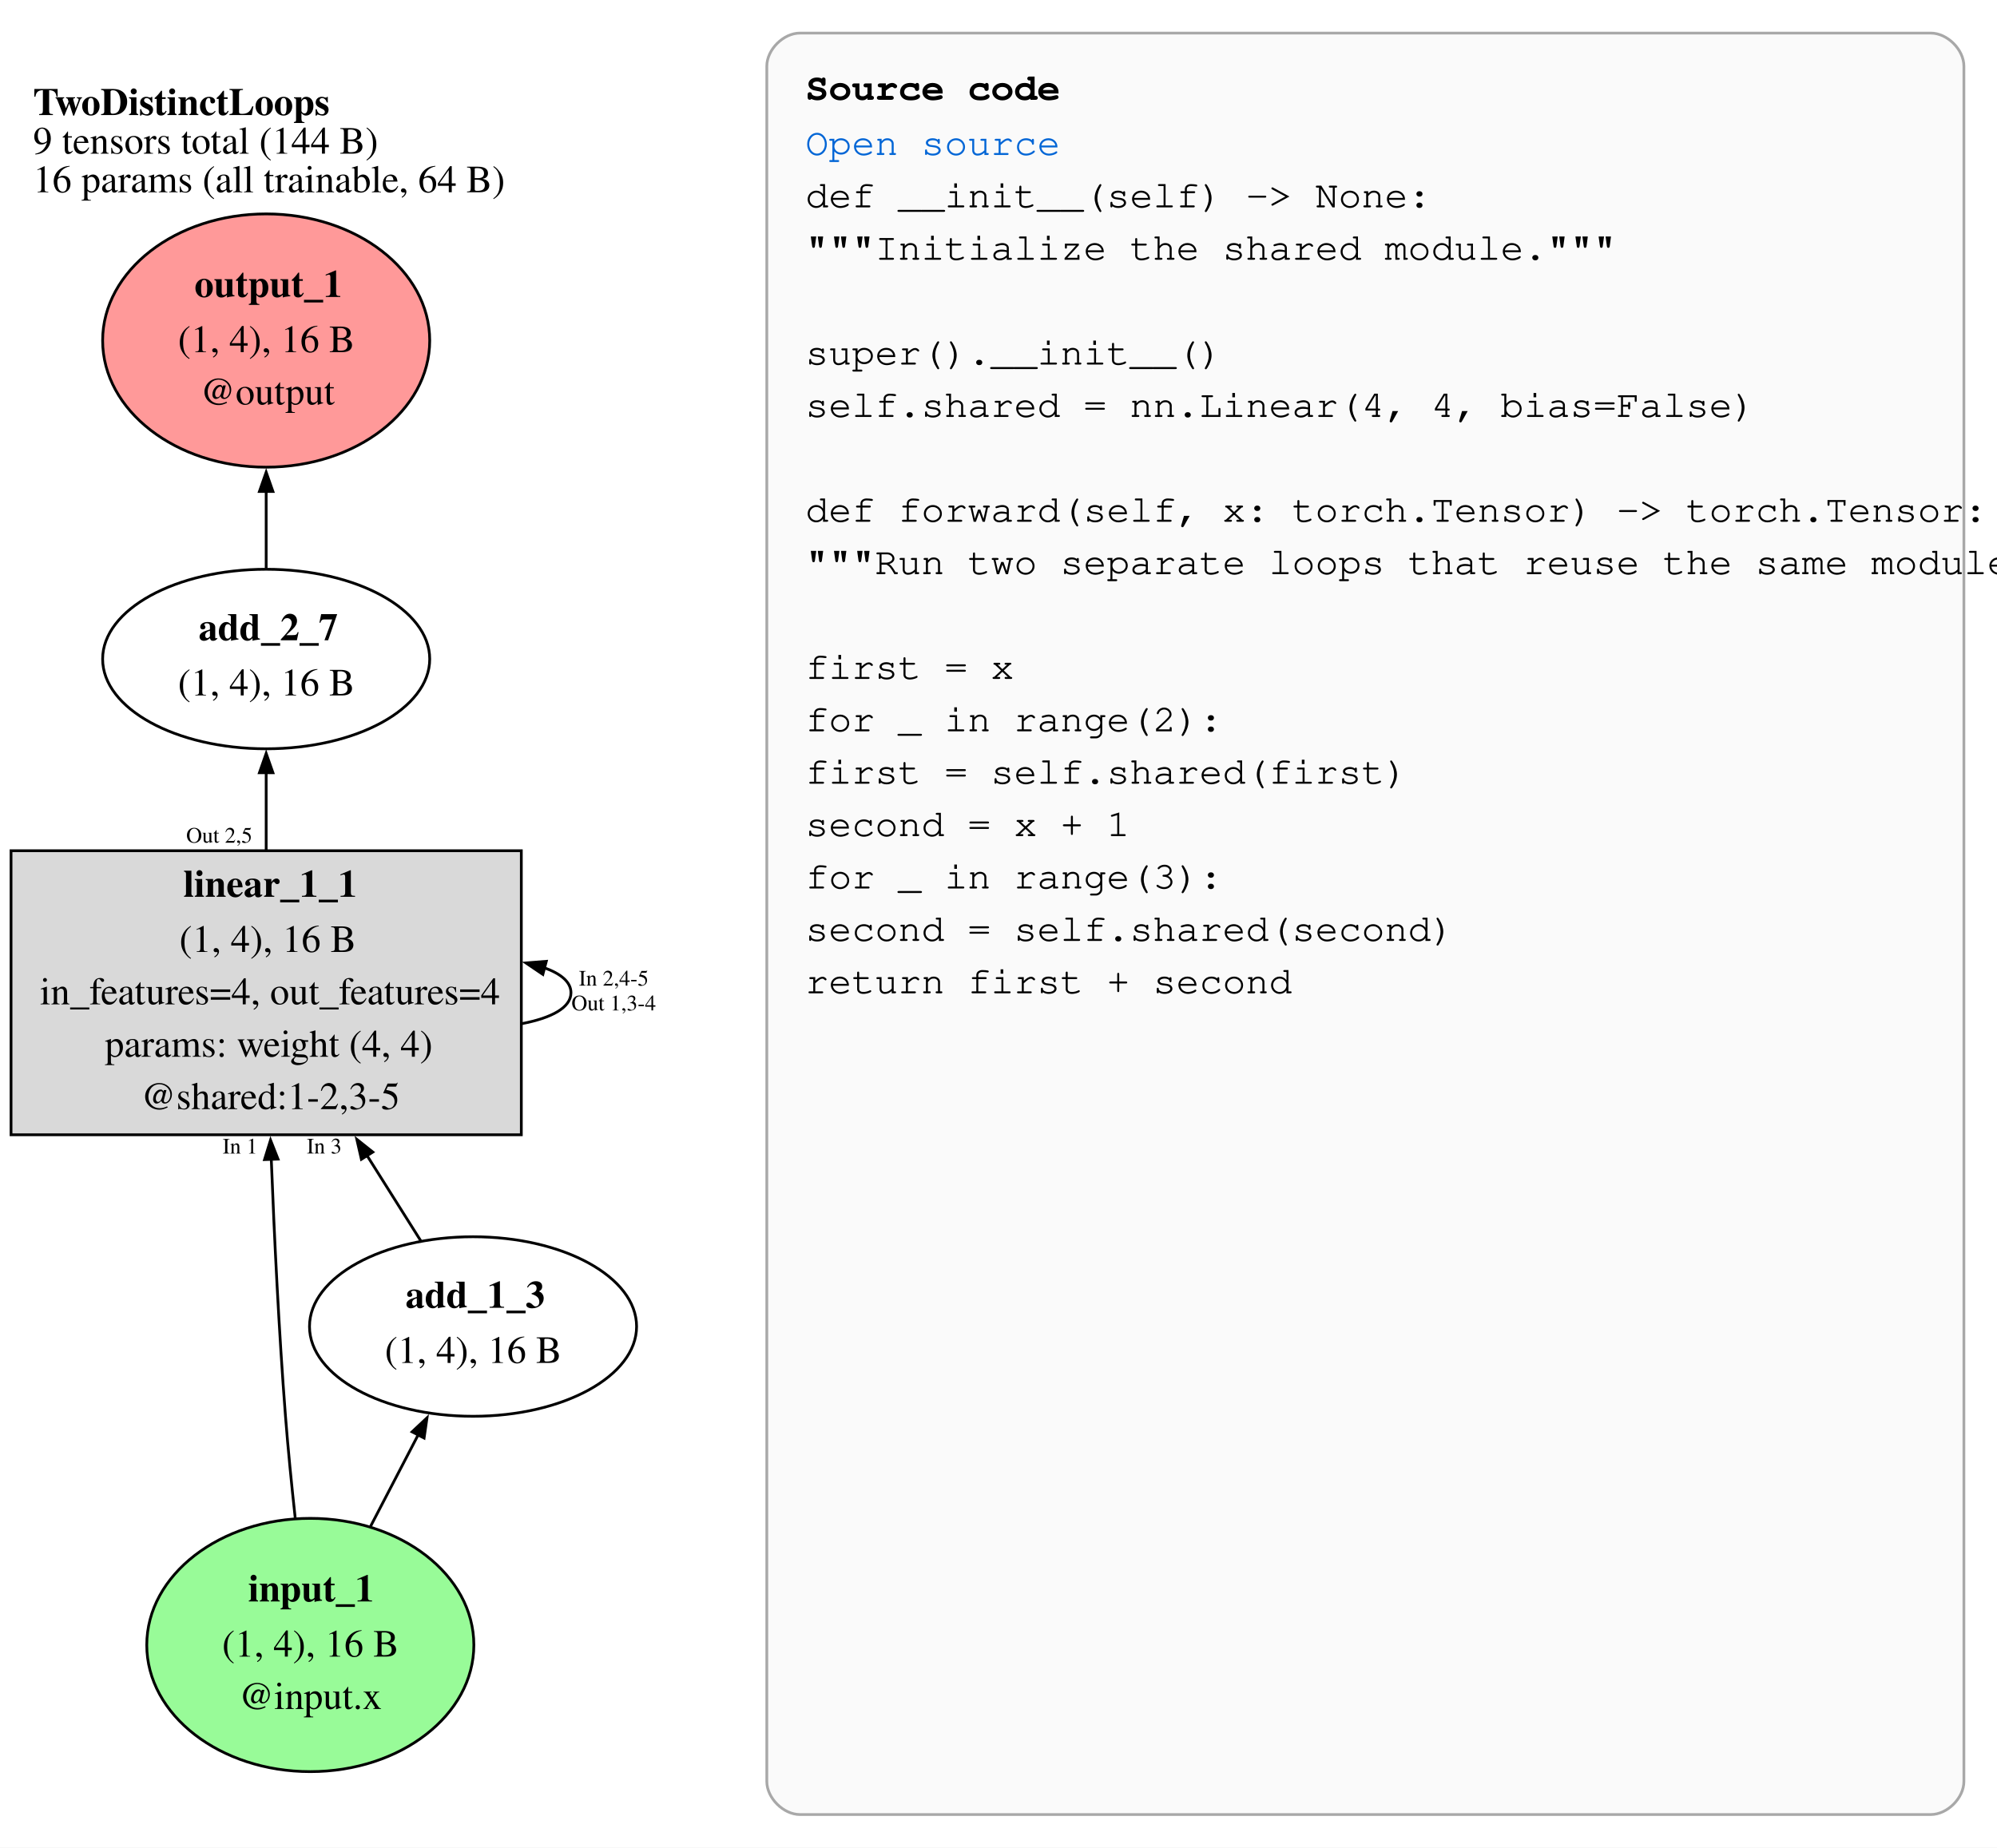
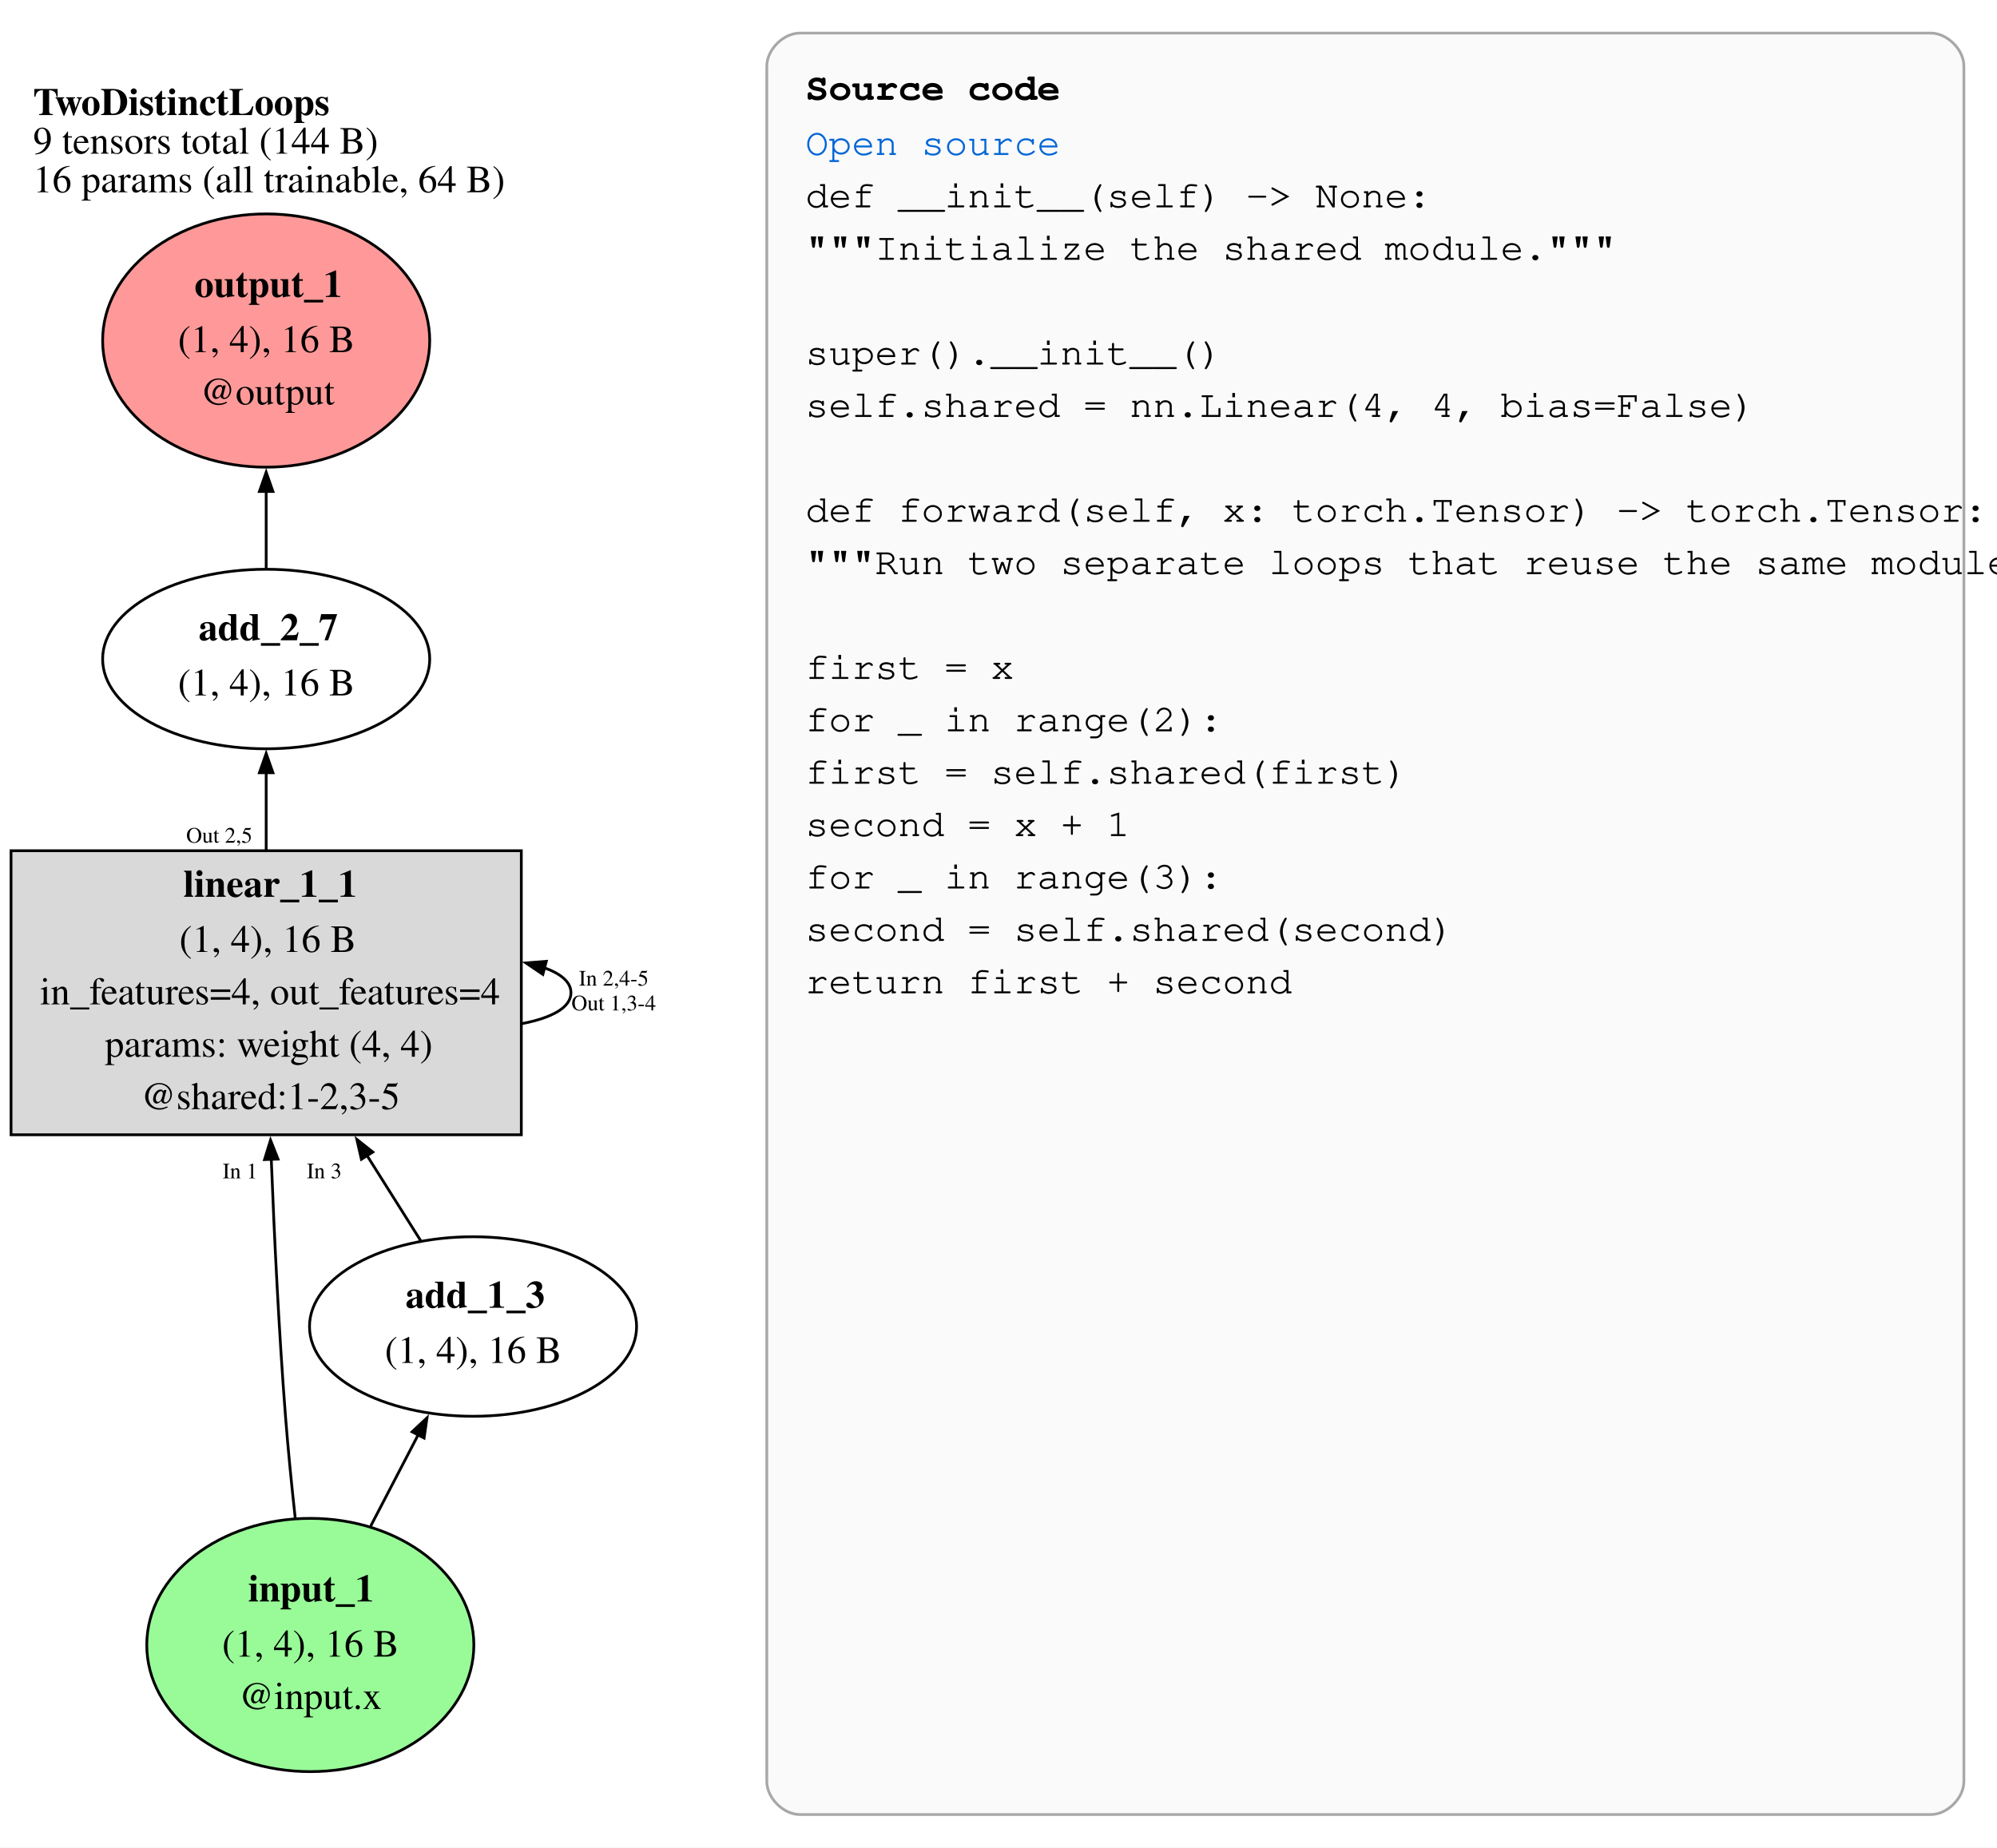
<svg xmlns="http://www.w3.org/2000/svg" xmlns:xlink="http://www.w3.org/1999/xlink" width="724.00pt" height="670.00pt" viewBox="0 0 724.00 670.00">
  <rect x="0" y="0" width="100%" height="100%" fill="white" />
  <svg x="0" y="23.50" width="242.00" height="623.00" viewBox="0.00 0.00 242.00 622.96" overflow="visible">
    <g id="graph0" class="graph" transform="scale(1 1) rotate(0) translate(4 618.96)">
      <polygon fill="white" stroke="none" points="-4,4 -4,-618.96 238,-618.96 238,4 -4,4" />
      <text text-anchor="start" x="8" y="-600.76" font-family="Times,serif" font-weight="bold" font-size="14.00">TwoDistinctLoops</text>
      <text text-anchor="start" x="8" y="-586.76" font-family="Times,serif" font-size="14.00">9 tensors total (144 B)</text>
      <text text-anchor="start" x="8" y="-572.76" font-family="Times,serif" font-size="14.00">16 params (all trainable, 64 B)</text>
      <g id="node1" class="node">
        <ellipse fill="#98fb98" stroke="black" cx="108.5" cy="-45.96" rx="59.29" ry="45.92" />
        <text text-anchor="start" x="86" y="-61.76" font-family="Times,serif" font-weight="bold" font-size="14.00">input_1</text>
        <text text-anchor="start" x="76.5" y="-41.76" font-family="Times,serif" font-size="14.00">(1, 4), 16 B</text>
        <text text-anchor="start" x="82.5" y="-22.76" font-family="Times,serif" font-size="14.00">@input.x</text>
      </g>
      <g id="node2" class="node">
        <polygon fill="#d9d9d9" stroke="black" points="185,-333.98 0,-333.98 0,-230.98 185,-230.98 185,-333.98" />
        <text text-anchor="start" x="62.5" y="-317.28" font-family="Times,serif" font-weight="bold" font-size="14.00">linear_1_1</text>
        <text text-anchor="start" x="61" y="-297.28" font-family="Times,serif" font-size="14.00">(1, 4), 16 B</text>
        <text text-anchor="start" x="10.5" y="-278.28" font-family="Times,serif" font-size="14.00">in_features=4, out_features=4</text>
        <text text-anchor="start" x="34" y="-259.28" font-family="Times,serif" font-size="14.00">params: weight (4, 4)</text>
        <text text-anchor="start" x="47" y="-240.28" font-family="Times,serif" font-size="14.00">@shared:1-2,3-5</text>
      </g>
      <g id="edge1" class="edge">
        <path fill="none" stroke="black" d="M103.03,-92.01C101.72,-103.99 100.43,-116.94 99.5,-128.92 97.11,-159.72 95.44,-194.08 94.34,-222.38" />
        <polygon fill="black" stroke="black" points="91.9,-221.98 94.08,-229.06 96.8,-222.16 91.9,-221.98" />
-         <text text-anchor="middle" x="83.03" y="-224.18" font-family="Times,serif" font-size="8.00">  In 1  </text>
+         <text text-anchor="middle" x="83.03" y="-215.18" font-family="Times,serif" font-size="8.00">  In 1  </text>
      </g>
      <g id="node3" class="node">
        <ellipse fill="white" stroke="black" cx="167.5" cy="-161.45" rx="59.29" ry="32.55" />
        <text text-anchor="start" x="143" y="-168.25" font-family="Times,serif" font-weight="bold" font-size="14.00">add_1_3</text>
        <text text-anchor="start" x="135.5" y="-148.25" font-family="Times,serif" font-size="14.00">(1, 4), 16 B</text>
      </g>
      <g id="edge2" class="edge">
        <path fill="none" stroke="black" d="M130.3,-88.9C136.01,-99.88 142.13,-111.65 147.73,-122.41" />
        <polygon fill="black" stroke="black" points="145.4,-123.26 150.81,-128.34 149.75,-121 145.4,-123.26" />
      </g>
      <g id="edge3" class="edge">
        <path fill="none" stroke="black" d="M185.2,-271.28C195.98,-273.34 203,-277.08 203,-282.48 203,-286.36 199.38,-289.38 193.33,-291.54" />
        <polygon fill="black" stroke="black" points="192.81,-289.14 186.67,-293.29 194.06,-293.88 192.81,-289.14" />
        <text text-anchor="middle" x="218.5" y="-285.08" font-family="Times,serif" font-size="8.00">In 2,4-5</text>
        <text text-anchor="middle" x="218.5" y="-276.08" font-family="Times,serif" font-size="8.00">Out 1,3-4</text>
      </g>
      <g id="node4" class="node">
        <ellipse fill="white" stroke="black" cx="92.5" cy="-403.5" rx="59.29" ry="32.55" />
        <text text-anchor="start" x="68" y="-410.3" font-family="Times,serif" font-weight="bold" font-size="14.00">add_2_7</text>
        <text text-anchor="start" x="60.5" y="-390.3" font-family="Times,serif" font-size="14.00">(1, 4), 16 B</text>
      </g>
      <g id="edge4" class="edge">
        <path fill="none" stroke="black" d="M92.5,-334.3C92.5,-343.69 92.5,-353.37 92.5,-362.38" />
        <polygon fill="black" stroke="black" points="90.05,-362.27 92.5,-369.27 94.95,-362.27 90.05,-362.27" />
        <text text-anchor="middle" x="75.5" y="-336.9" font-family="Times,serif" font-size="8.00">  Out 2,5  </text>
      </g>
      <g id="edge5" class="edge">
        <path fill="none" stroke="black" d="M148.57,-192.49C142.59,-201.98 135.77,-212.81 128.99,-223.57" />
        <polygon fill="black" stroke="black" points="127.02,-222.1 125.36,-229.33 131.16,-224.71 127.02,-222.1" />
-         <text text-anchor="middle" x="113.55" y="-224.21" font-family="Times,serif" font-size="8.00">  In 3  </text>
+         <text text-anchor="middle" x="113.55" y="-215.21" font-family="Times,serif" font-size="8.00">  In 3  </text>
      </g>
      <g id="node5" class="node">
        <ellipse fill="#ff9999" stroke="black" cx="92.5" cy="-518.99" rx="59.29" ry="45.92" />
        <text text-anchor="start" x="66.5" y="-534.79" font-family="Times,serif" font-weight="bold" font-size="14.00">output_1</text>
        <text text-anchor="start" x="60.5" y="-514.79" font-family="Times,serif" font-size="14.00">(1, 4), 16 B</text>
        <text text-anchor="start" x="68.5" y="-495.79" font-family="Times,serif" font-size="14.00">@output</text>
      </g>
      <g id="edge6" class="edge">
        <path fill="none" stroke="black" d="M92.5,-436.42C92.5,-445.14 92.5,-454.84 92.5,-464.41" />
        <polygon fill="black" stroke="black" points="90.05,-464.26 92.5,-471.26 94.95,-464.26 90.05,-464.26" />
      </g>
    </g>
  </svg>
  <svg x="266.00" y="0.00" width="458.00" height="670.00" viewBox="0.00 0.00 458.00 670.00" overflow="visible">
    <g id="graph0" class="graph" transform="scale(1 1) rotate(0) translate(4 666)">
      <g id="clust1" class="cluster">
        <path fill="#fafafa" stroke="#a8a8a8" d="M20,-8C20,-8 430,-8 430,-8 436,-8 442,-14 442,-20 442,-20 442,-642 442,-642 442,-648 436,-654 430,-654 430,-654 20,-654 20,-654 14,-654 8,-648 8,-642 8,-642 8,-20 8,-20 8,-14 14,-8 20,-8" />
      </g>
      <g id="node1" class="node">
        <text text-anchor="start" x="22" y="-629.8" font-family="Courier,monospace" font-weight="bold" font-size="14.00">Source code</text>
        <g id="a_node1_0">
          <a xlink:href="vscode://file//home/jtaylor/projects/torchlens/tests/test_loop_module_rolling.py:296" xlink:title="/home/jtaylor/projects/torchlens/tests/test_loop_module_rolling.py:296">
            <text text-anchor="start" x="22" y="-609.8" font-family="Courier,monospace" font-size="14.00" fill="#0366d6">Open source</text>
          </a>
        </g>
        <text text-anchor="start" x="22" y="-590.8" font-family="Courier,monospace" font-size="14.00">def __init__(self) -&gt; None:</text>
        <text text-anchor="start" x="22" y="-571.8" font-family="Courier,monospace" font-size="14.00">    """Initialize the shared module."""</text>
        <text text-anchor="start" x="22" y="-552.8" font-family="Courier,monospace" font-size="14.00"> </text>
        <text text-anchor="start" x="22" y="-533.8" font-family="Courier,monospace" font-size="14.00">    super().__init__()</text>
        <text text-anchor="start" x="22" y="-514.8" font-family="Courier,monospace" font-size="14.00">    self.shared = nn.Linear(4, 4, bias=False)</text>
        <text text-anchor="start" x="22" y="-495.8" font-family="Courier,monospace" font-size="14.00"> </text>
        <text text-anchor="start" x="22" y="-476.8" font-family="Courier,monospace" font-size="14.00">def forward(self, x: torch.Tensor) -&gt; torch.Tensor:</text>
        <text text-anchor="start" x="22" y="-457.8" font-family="Courier,monospace" font-size="14.00">    """Run two separate loops that reuse the same module."""</text>
        <text text-anchor="start" x="22" y="-438.8" font-family="Courier,monospace" font-size="14.00"> </text>
        <text text-anchor="start" x="22" y="-419.8" font-family="Courier,monospace" font-size="14.00">    first = x</text>
        <text text-anchor="start" x="22" y="-400.8" font-family="Courier,monospace" font-size="14.00">    for _ in range(2):</text>
        <text text-anchor="start" x="22" y="-381.8" font-family="Courier,monospace" font-size="14.00">        first = self.shared(first)</text>
        <text text-anchor="start" x="22" y="-362.8" font-family="Courier,monospace" font-size="14.00">    second = x + 1</text>
        <text text-anchor="start" x="22" y="-343.8" font-family="Courier,monospace" font-size="14.00">    for _ in range(3):</text>
        <text text-anchor="start" x="22" y="-324.8" font-family="Courier,monospace" font-size="14.00">        second = self.shared(second)</text>
        <text text-anchor="start" x="22" y="-305.8" font-family="Courier,monospace" font-size="14.00">    return first + second</text>
        <text text-anchor="start" x="22" y="-156.3" font-family="Courier,monospace" font-size="14.00" fill="#fafafa"> </text>
      </g>
    </g>
  </svg>
</svg>
